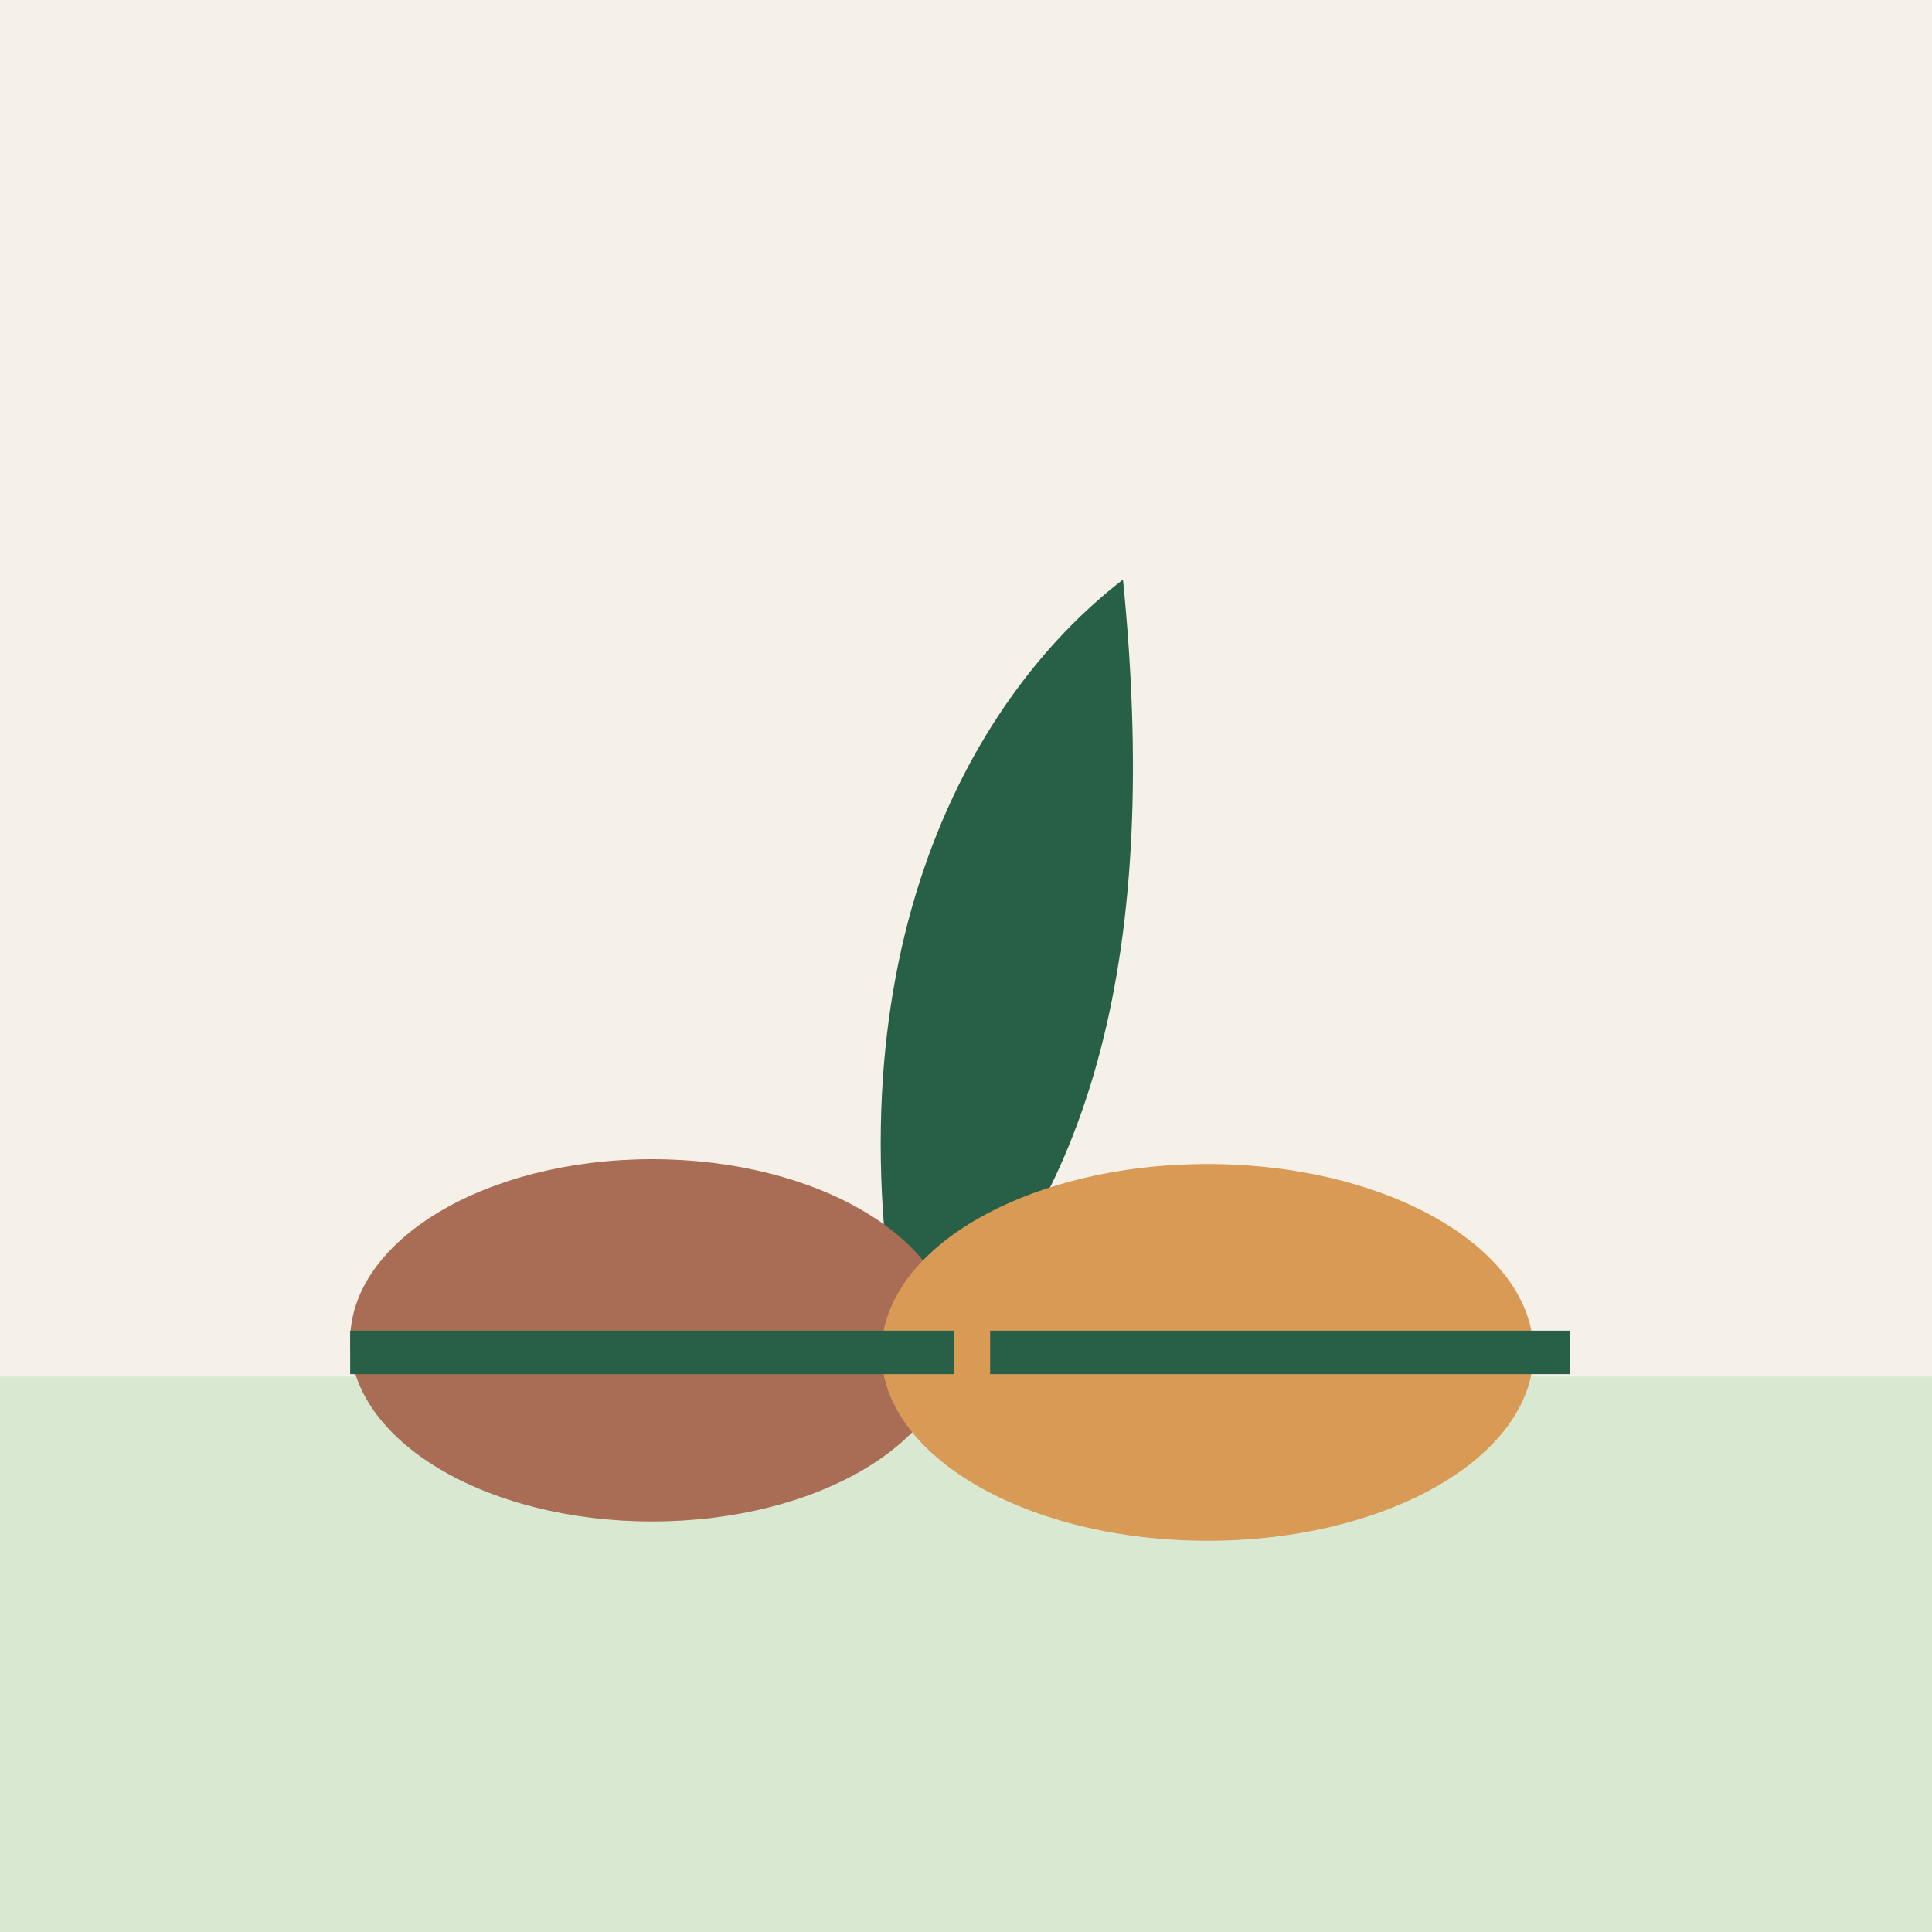
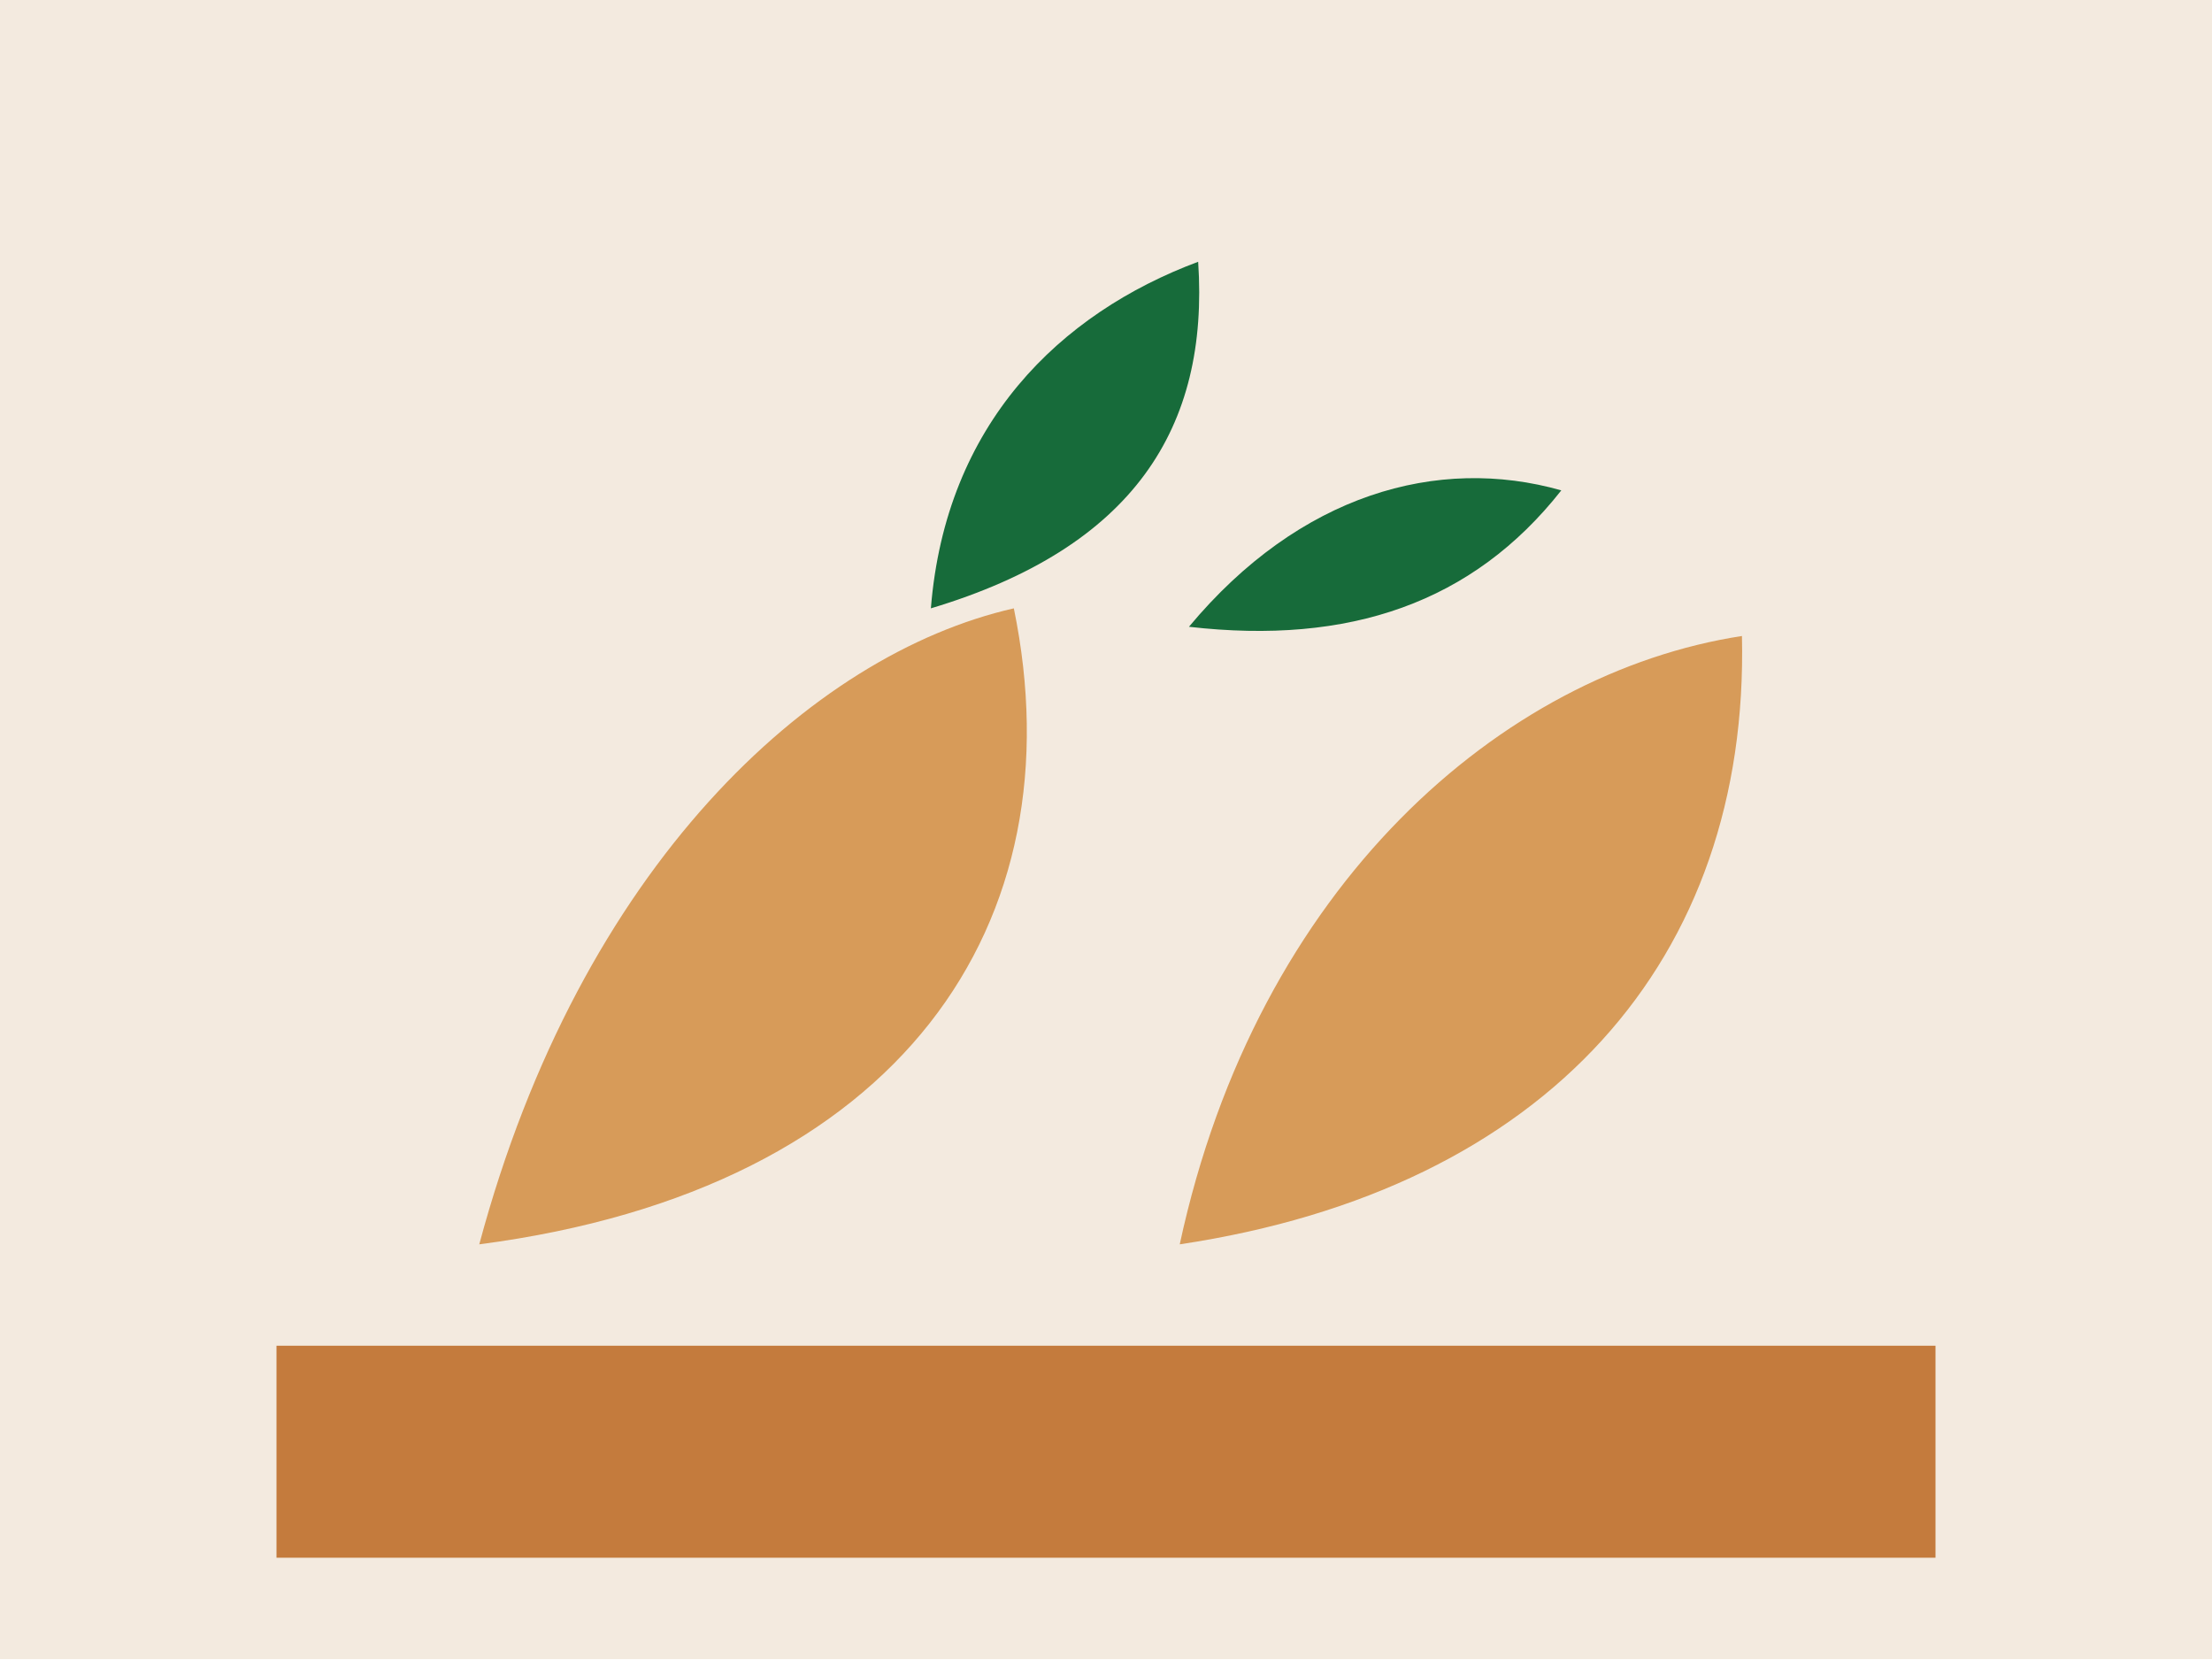
- <svg xmlns="http://www.w3.org/2000/svg" viewBox="0 0 800 800">
-   <rect width="800" height="800" fill="#f5f1e8" />
-   <path fill="#d9e8d0" d="M0 570h800v230H0z" />
-   <path fill="#286047" d="M375 570c-35-170 25-280 90-330 15 150-10 260-90 330Z" />
-   <ellipse cx="270" cy="555" rx="125" ry="75" fill="#a96c55" />
-   <ellipse cx="500" cy="560" rx="135" ry="78" fill="#d99a55" />
-   <path fill="none" stroke="#286047" stroke-width="18" d="M145 560h250M410 560h240" />
+ <svg xmlns="http://www.w3.org/2000/svg" viewBox="0 0 1200 900">
+   <rect width="1200" height="900" fill="#f3eadf" />
+   <path fill="#d79b59" d="M260 675c55-205 180-320 290-345 35 170-60 315-290 345Zm380 0c42-195 175-310 305-330 4 175-105 300-305 330Z" />
+   <path fill="#176b3a" d="M505 330c8-100 70-160 145-188 6 90-35 155-145 188Zm140 10c60-72 135-93 202-74-48 61-115 84-202 74Z" />
+   <path fill="#c47b3d" d="M150 730h900v115H150z" />
</svg>
